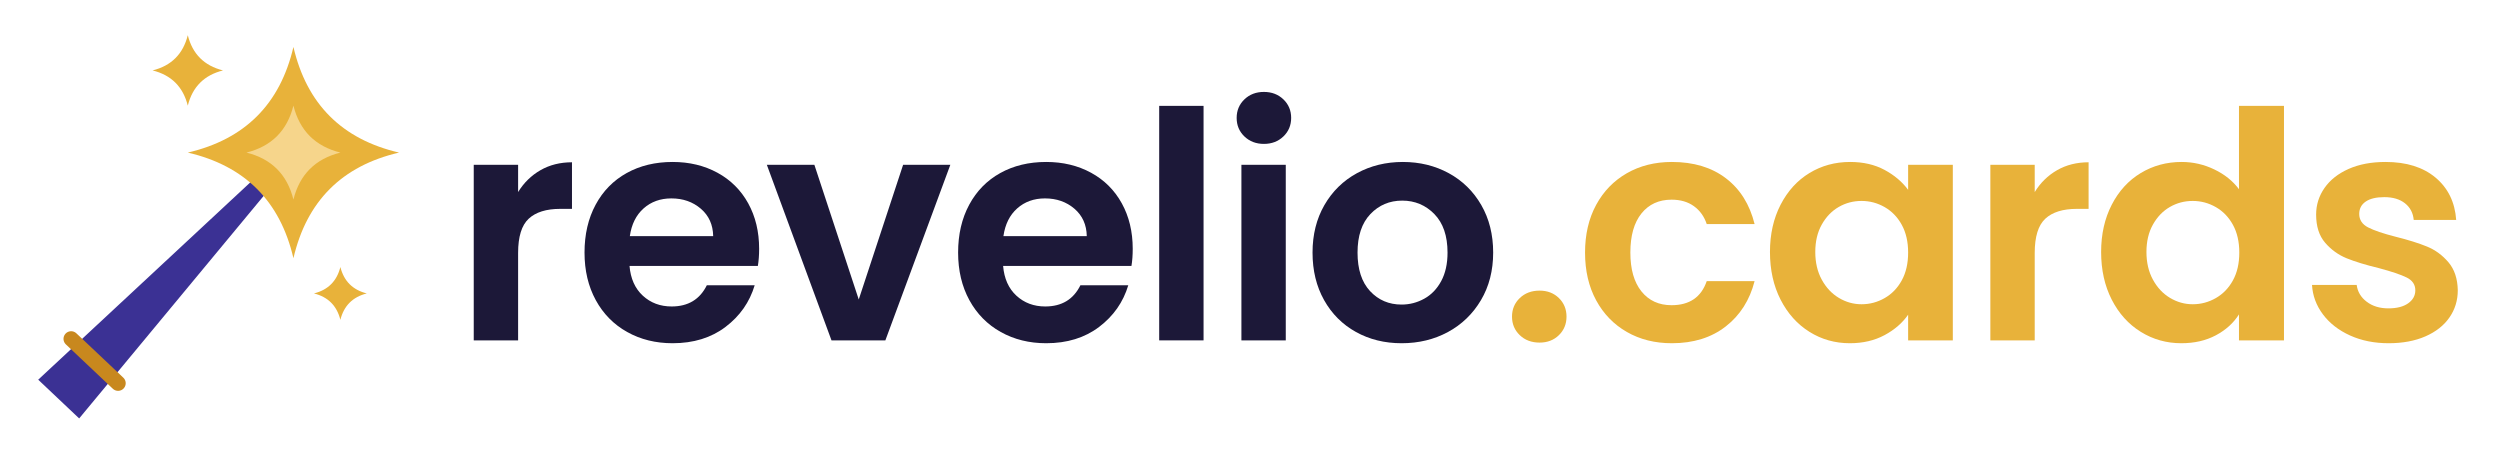
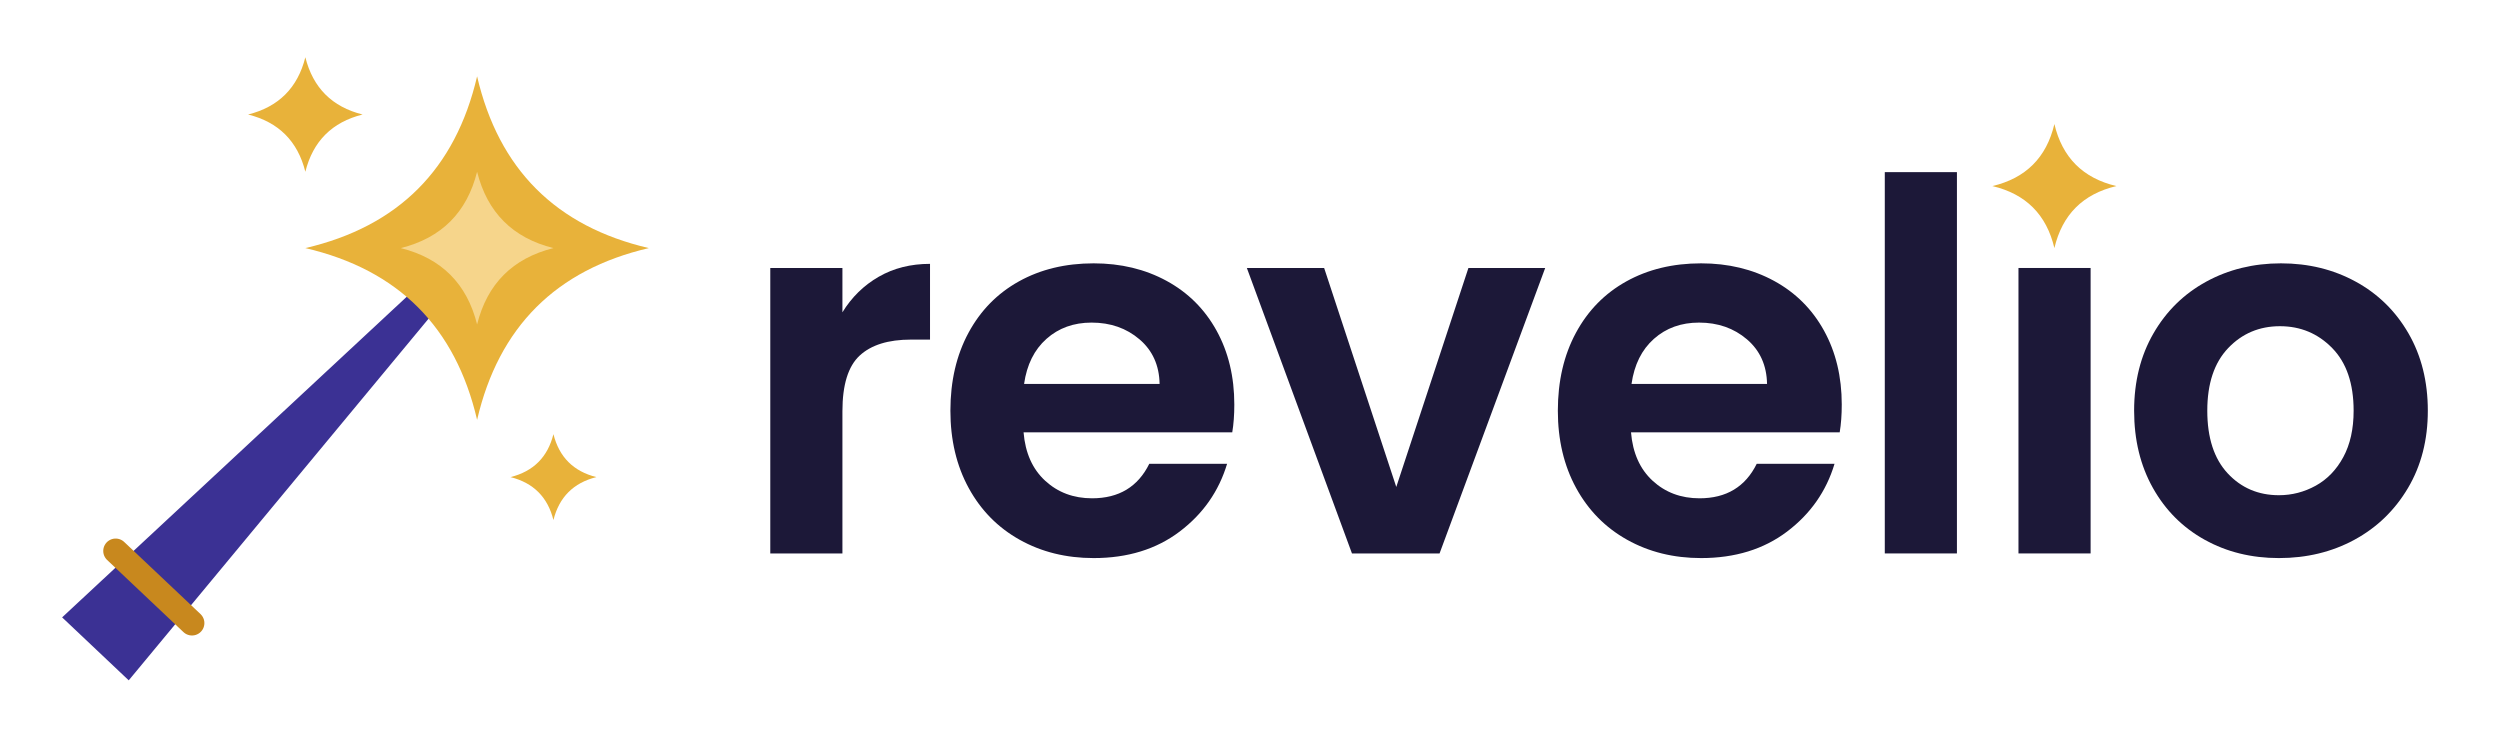
- <svg xmlns="http://www.w3.org/2000/svg" width="426" height="78" viewBox="32 50 426 78" role="img" aria-label="revelio.cards">
+ <svg xmlns="http://www.w3.org/2000/svg" width="262" height="78" viewBox="32 50 262 78" role="img" aria-label="revelio">
  <g transform="translate(12,42)">
    <polygon points="26.51,72.70 33.49,79.30 65.16,41.10 62.84,38.90" fill="#3B3194" />
    <line x1="40.12" y1="73.30" x2="32.12" y2="65.74" stroke="#C8881E" stroke-width="2.6" stroke-linecap="round" />
    <path d="M70,16 Q73.4,30.6 88,34 Q73.4,37.4 70,52 Q66.6,37.4 52,34 Q66.6,30.6 70,16 Z" fill="#E8B23A" />
    <path d="M70,26 Q71.6,32.4 78,34 Q71.6,35.6 70,42 Q68.4,35.6 62,34 Q68.4,32.4 70,26 Z" fill="#F6D58B" />
    <path d="M52,14 Q53.2,18.8 58,20 Q53.2,21.2 52,26 Q50.8,21.2 46,20 Q50.8,18.8 52,14 Z" fill="#E8B23A" />
    <path d="M78,53.5 Q78.9,57.1 82.5,58 Q78.9,58.9 78,62.5 Q77.1,58.9 73.5,58 Q77.1,57.1 78,53.5 Z" fill="#E8B23A" />
  </g>
  <g>
    <path transform="translate(109.00,108) scale(0.054,-0.054)" fill="#1C1838" d="M379 562V415H342Q276 415 242.5 384.0Q209 353 209 276V0H69V554H209V468Q236 512 279.5 537.0Q323 562 379 562Z" />
    <path transform="translate(129.82,108) scale(0.054,-0.054)" fill="#1C1838" d="M580 235H175Q180 175 217.0 141.0Q254 107 308 107Q386 107 419 174H570Q546 94 478.0 42.5Q410 -9 311 -9Q231 -9 167.5 26.5Q104 62 68.5 127.0Q33 192 33 277Q33 363 68.0 428.0Q103 493 166.0 528.0Q229 563 311 563Q390 563 452.5 529.0Q515 495 549.5 432.5Q584 370 584 289Q584 259 580 235ZM439 329Q438 383 400.0 415.5Q362 448 307 448Q255 448 219.5 416.5Q184 385 176 329Z" />
    <path transform="translate(162.13,108) scale(0.054,-0.054)" fill="#1C1838" d="M300 129 440 554H589L384 0H214L10 554H160Z" />
    <path transform="translate(193.48,108) scale(0.054,-0.054)" fill="#1C1838" d="M580 235H175Q180 175 217.0 141.0Q254 107 308 107Q386 107 419 174H570Q546 94 478.0 42.5Q410 -9 311 -9Q231 -9 167.5 26.5Q104 62 68.5 127.0Q33 192 33 277Q33 363 68.0 428.0Q103 493 166.0 528.0Q229 563 311 563Q390 563 452.5 529.0Q515 495 549.5 432.5Q584 370 584 289Q584 259 580 235ZM439 329Q438 383 400.0 415.5Q362 448 307 448Q255 448 219.5 416.5Q184 385 176 329Z" />
    <path transform="translate(225.80,108) scale(0.054,-0.054)" fill="#1C1838" d="M209 740V0H69V740Z" />
-     <path transform="translate(239.81,108) scale(0.054,-0.054)" fill="#1C1838" d="M54 702Q54 737 78.5 760.5Q103 784 140 784Q177 784 201.5 760.5Q226 737 226 702Q226 667 201.5 643.5Q177 620 140 620Q103 620 78.5 643.5Q54 667 54 702ZM209 554V0H69V554Z" />
+     <path transform="translate(239.81,108) scale(0.054,-0.054)" fill="#1C1838" d="M209 554V0H69V554Z" />
+     <path d="M247.3,63.0 Q248.54,68.26 253.8,69.5 Q248.54,70.74 247.3,76.0 Q246.06,70.74 240.8,69.5 Q246.06,68.26 247.3,63.0 Z" fill="#E8B23A" />
    <path transform="translate(253.82,108) scale(0.054,-0.054)" fill="#1C1838" d="M34 277Q34 362 71.5 427.0Q109 492 174.0 527.5Q239 563 319 563Q399 563 464.0 527.5Q529 492 566.5 427.0Q604 362 604 277Q604 192 565.5 127.0Q527 62 461.5 26.5Q396 -9 315 -9Q235 -9 171.0 26.5Q107 62 70.5 127.0Q34 192 34 277ZM460 277Q460 356 418.5 398.5Q377 441 317 441Q257 441 216.5 398.5Q176 356 176 277Q176 198 215.5 155.5Q255 113 315 113Q353 113 386.5 131.5Q420 150 440.0 187.0Q460 224 460 277Z" />
-     <path transform="translate(287.27,108) scale(0.054,-0.054)" fill="#E8B23A" d="M44 75Q44 110 68.5 133.5Q93 157 131 157Q168 157 192.0 133.5Q216 110 216 75Q216 40 192.0 16.5Q168 -7 131 -7Q93 -7 68.5 16.5Q44 40 44 75Z" />
-     <path transform="translate(300.31,108) scale(0.054,-0.054)" fill="#E8B23A" d="M307 563Q410 563 477.5 511.5Q545 460 568 367H417Q405 403 376.5 423.5Q348 444 306 444Q246 444 211.0 400.5Q176 357 176 277Q176 198 211.0 154.5Q246 111 306 111Q391 111 417 187H568Q545 97 477.0 44.0Q409 -9 307 -9Q227 -9 165.0 26.5Q103 62 68.0 126.5Q33 191 33 277Q33 363 68.0 427.5Q103 492 165.0 527.5Q227 563 307 563Z" />
-     <path transform="translate(331.82,108) scale(0.054,-0.054)" fill="#E8B23A" d="M286 563Q348 563 394.5 538.0Q441 513 469 475V554H610V0H469V81Q442 42 394.5 16.5Q347 -9 285 -9Q215 -9 157.5 27.0Q100 63 66.5 128.5Q33 194 33 279Q33 363 66.5 428.0Q100 493 157.5 528.0Q215 563 286 563ZM322 440Q283 440 250.0 421.0Q217 402 196.5 365.5Q176 329 176 279Q176 229 196.5 191.5Q217 154 250.5 134.0Q284 114 322 114Q361 114 395.0 133.5Q429 153 449.0 189.5Q469 226 469 277Q469 328 449.0 364.5Q429 401 395.0 420.5Q361 440 322 440Z" />
-     <path transform="translate(367.43,108) scale(0.054,-0.054)" fill="#E8B23A" d="M379 562V415H342Q276 415 242.5 384.0Q209 353 209 276V0H69V554H209V468Q236 512 279.5 537.0Q323 562 379 562Z" />
-     <path transform="translate(388.25,108) scale(0.054,-0.054)" fill="#E8B23A" d="M287 563Q341 563 390.0 539.5Q439 516 468 477V740H610V0H468V82Q442 41 395.0 16.0Q348 -9 286 -9Q216 -9 158.0 27.0Q100 63 66.5 128.5Q33 194 33 279Q33 363 66.5 428.0Q100 493 158.0 528.0Q216 563 287 563ZM322 440Q283 440 250.0 421.0Q217 402 196.5 365.5Q176 329 176 279Q176 229 196.5 191.5Q217 154 250.5 134.0Q284 114 322 114Q361 114 395.0 133.5Q429 153 449.0 189.5Q469 226 469 277Q469 328 449.0 364.5Q429 401 395.0 420.5Q361 440 322 440Z" />
-     <path transform="translate(423.86,108) scale(0.054,-0.054)" fill="#E8B23A" d="M39 175H180Q184 143 211.5 122.0Q239 101 280 101Q320 101 342.5 117.0Q365 133 365 158Q365 185 337.5 198.5Q310 212 250 228Q188 243 148.5 259.0Q109 275 80.5 308.0Q52 341 52 397Q52 443 78.5 481.0Q105 519 154.5 541.0Q204 563 271 563Q370 563 429.0 513.5Q488 464 494 380H360Q357 413 332.5 432.5Q308 452 267 452Q229 452 208.5 438.0Q188 424 188 399Q188 371 216.0 356.5Q244 342 303 327Q363 312 402.0 296.0Q441 280 469.5 246.5Q498 213 499 158Q499 110 472.5 72.0Q446 34 396.5 12.5Q347 -9 281 -9Q213 -9 159.0 15.5Q105 40 73.5 82.0Q42 124 39 175Z" />
  </g>
</svg>
